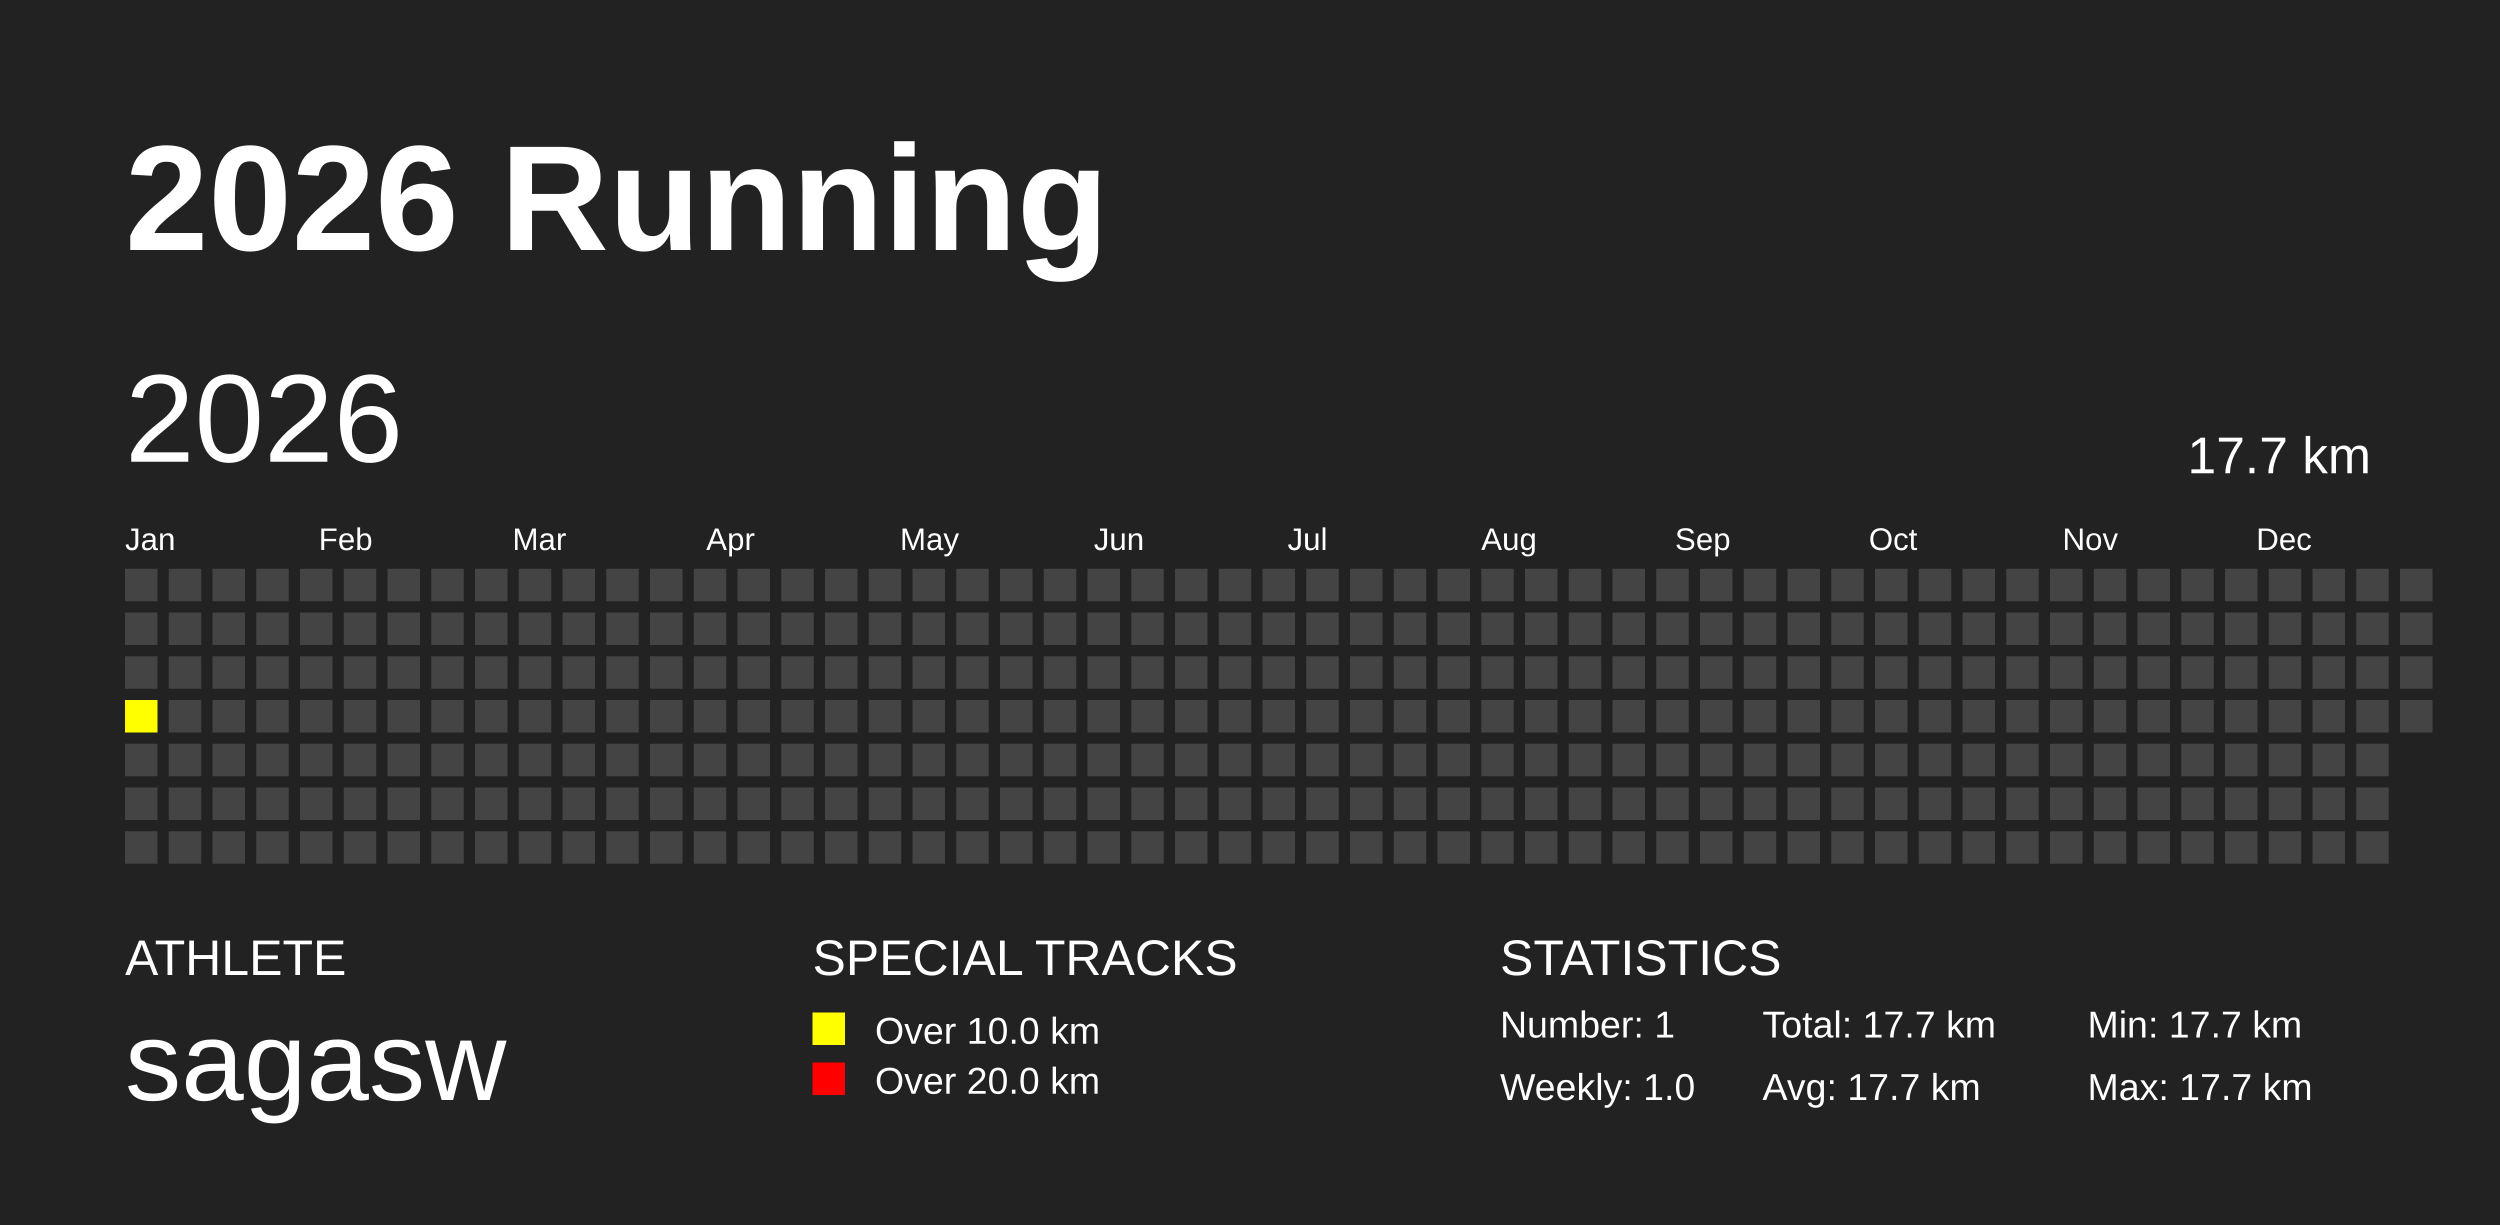
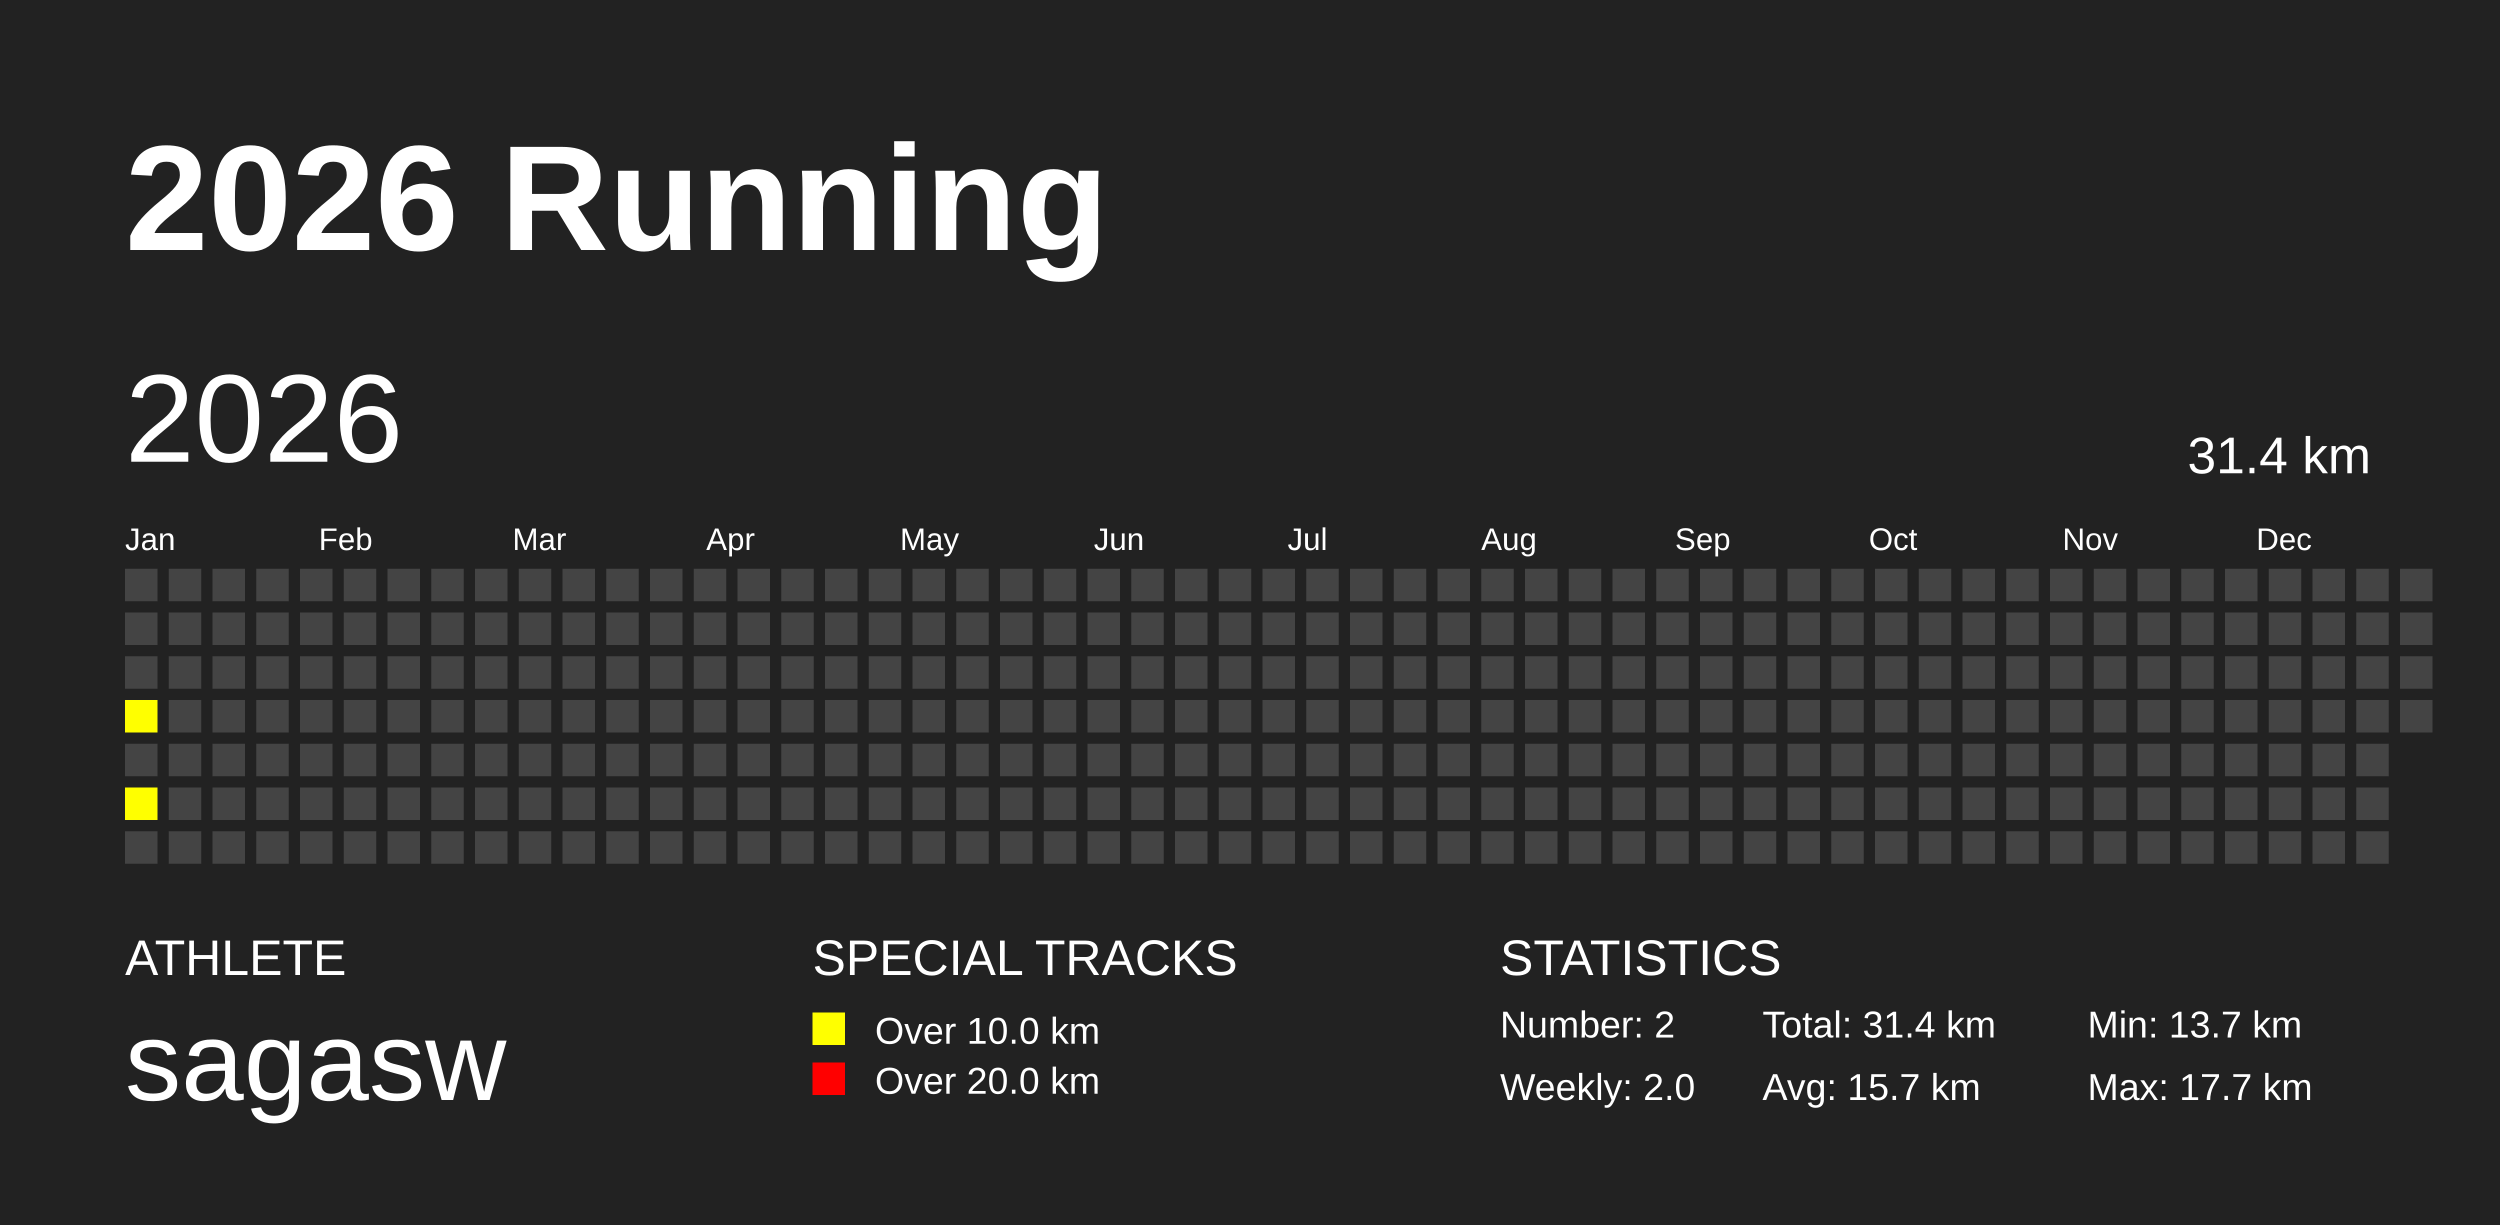
<svg xmlns="http://www.w3.org/2000/svg" baseProfile="full" height="98mm" version="1.1" viewBox="0,0,200,98" width="200mm">
  <defs />
  <rect fill="#222222" height="98" width="200" x="0" y="0" />
  <text fill="#FFFFFF" style="font-size:12px; font-family:Arial; font-weight:bold;" x="10" y="20">2026 Running</text>
  <text fill="#FFFFFF" style="font-size:4px; font-family:Arial" x="10" y="78">ATHLETE</text>
  <text fill="#FFFFFF" style="font-size:9px; font-family:Arial" x="10" y="88">sagasw</text>
  <text fill="#FFFFFF" style="font-size:4px; font-family:Arial" x="65" y="78">SPECIAL TRACKS</text>
  <rect fill="yellow" height="2.6" width="2.6" x="65" y="81" />
  <text fill="#FFFFFF" style="font-size:3px; font-family:Arial" x="70" y="83.5">Over 10.0 km</text>
  <rect fill="red" height="2.6" width="2.6" x="65" y="85" />
  <text fill="#FFFFFF" style="font-size:3px; font-family:Arial" x="70" y="87.5">Over 20.0 km</text>
  <text fill="#FFFFFF" style="font-size:4px; font-family:Arial" x="120" y="78">STATISTICS</text>
-   <text fill="#FFFFFF" style="font-size:3px; font-family:Arial" x="120" y="83">Number: 1</text>
-   <text fill="#FFFFFF" style="font-size:3px; font-family:Arial" x="120" y="88">Weekly: 1.0</text>
-   <text fill="#FFFFFF" style="font-size:3px; font-family:Arial" x="141" y="83">Total: 17.7 km</text>
-   <text fill="#FFFFFF" style="font-size:3px; font-family:Arial" x="141" y="88">Avg: 17.7 km</text>
-   <text fill="#FFFFFF" style="font-size:3px; font-family:Arial" x="167" y="83">Min: 17.7 km</text>
+   <text fill="#FFFFFF" style="font-size:3px; font-family:Arial" x="120" y="83">Number: 2</text>
+   <text fill="#FFFFFF" style="font-size:3px; font-family:Arial" x="120" y="88">Weekly: 2.0</text>
+   <text fill="#FFFFFF" style="font-size:3px; font-family:Arial" x="141" y="83">Total: 31.4 km</text>
+   <text fill="#FFFFFF" style="font-size:3px; font-family:Arial" x="141" y="88">Avg: 15.7 km</text>
+   <text fill="#FFFFFF" style="font-size:3px; font-family:Arial" x="167" y="83">Min: 13.7 km</text>
  <text fill="#FFFFFF" style="font-size:3px; font-family:Arial" x="167" y="88">Max: 17.7 km</text>
  <text dominant-baseline="hanging" fill="#FFFFFF" style="font-size:10.0px; font-family:Arial;" x="10" y="30">2026</text>
-   <text dominant-baseline="hanging" fill="#FFFFFF" style="font-size:4.125px; font-family:Arial;" x="175" y="35">17.7 km</text>
+   <text dominant-baseline="hanging" fill="#FFFFFF" style="font-size:4.125px; font-family:Arial;" x="175" y="35">31.4 km</text>
  <text fill="#FFFFFF" style="font-size:2.5px; font-family:Arial" x="10.0" y="44">Jan</text>
  <text fill="#FFFFFF" style="font-size:2.5px; font-family:Arial" x="25.5" y="44">Feb</text>
  <text fill="#FFFFFF" style="font-size:2.5px; font-family:Arial" x="41.0" y="44">Mar</text>
  <text fill="#FFFFFF" style="font-size:2.5px; font-family:Arial" x="56.5" y="44">Apr</text>
  <text fill="#FFFFFF" style="font-size:2.5px; font-family:Arial" x="72.0" y="44">May</text>
  <text fill="#FFFFFF" style="font-size:2.5px; font-family:Arial" x="87.5" y="44">Jun</text>
  <text fill="#FFFFFF" style="font-size:2.5px; font-family:Arial" x="103.0" y="44">Jul</text>
  <text fill="#FFFFFF" style="font-size:2.5px; font-family:Arial" x="118.5" y="44">Aug</text>
  <text fill="#FFFFFF" style="font-size:2.5px; font-family:Arial" x="134.0" y="44">Sep</text>
  <text fill="#FFFFFF" style="font-size:2.5px; font-family:Arial" x="149.5" y="44">Oct</text>
  <text fill="#FFFFFF" style="font-size:2.5px; font-family:Arial" x="165.0" y="44">Nov</text>
  <text fill="#FFFFFF" style="font-size:2.5px; font-family:Arial" x="180.5" y="44">Dec</text>
  <rect fill="#444444" height="2.6" width="2.6" x="10.0" y="45.5" />
  <rect fill="#444444" height="2.6" width="2.6" x="10.0" y="49.0" />
  <rect fill="#444444" height="2.6" width="2.6" x="10.0" y="52.5" />
  <rect fill="yellow" height="2.6" width="2.6" x="10.0" y="56.0" />
  <rect fill="#444444" height="2.6" width="2.6" x="10.0" y="59.5" />
-   <rect fill="#444444" height="2.6" width="2.6" x="10.0" y="63.0" />
+   <rect fill="yellow" height="2.6" width="2.6" x="10.0" y="63.0" />
  <rect fill="#444444" height="2.6" width="2.6" x="10.0" y="66.5" />
  <rect fill="#444444" height="2.6" width="2.6" x="13.5" y="45.5" />
  <rect fill="#444444" height="2.6" width="2.6" x="13.5" y="49.0" />
  <rect fill="#444444" height="2.6" width="2.6" x="13.5" y="52.5" />
  <rect fill="#444444" height="2.6" width="2.6" x="13.5" y="56.0" />
  <rect fill="#444444" height="2.6" width="2.6" x="13.5" y="59.5" />
  <rect fill="#444444" height="2.6" width="2.6" x="13.5" y="63.0" />
  <rect fill="#444444" height="2.6" width="2.6" x="13.5" y="66.5" />
  <rect fill="#444444" height="2.6" width="2.6" x="17.0" y="45.5" />
  <rect fill="#444444" height="2.6" width="2.6" x="17.0" y="49.0" />
  <rect fill="#444444" height="2.6" width="2.6" x="17.0" y="52.5" />
  <rect fill="#444444" height="2.6" width="2.6" x="17.0" y="56.0" />
  <rect fill="#444444" height="2.6" width="2.6" x="17.0" y="59.5" />
  <rect fill="#444444" height="2.6" width="2.6" x="17.0" y="63.0" />
  <rect fill="#444444" height="2.6" width="2.6" x="17.0" y="66.5" />
  <rect fill="#444444" height="2.6" width="2.6" x="20.5" y="45.5" />
  <rect fill="#444444" height="2.6" width="2.6" x="20.5" y="49.0" />
  <rect fill="#444444" height="2.6" width="2.6" x="20.5" y="52.5" />
  <rect fill="#444444" height="2.6" width="2.6" x="20.5" y="56.0" />
  <rect fill="#444444" height="2.6" width="2.6" x="20.5" y="59.5" />
  <rect fill="#444444" height="2.6" width="2.6" x="20.5" y="63.0" />
  <rect fill="#444444" height="2.6" width="2.6" x="20.5" y="66.5" />
  <rect fill="#444444" height="2.6" width="2.6" x="24.0" y="45.5" />
  <rect fill="#444444" height="2.6" width="2.6" x="24.0" y="49.0" />
  <rect fill="#444444" height="2.6" width="2.6" x="24.0" y="52.5" />
  <rect fill="#444444" height="2.6" width="2.6" x="24.0" y="56.0" />
  <rect fill="#444444" height="2.6" width="2.6" x="24.0" y="59.5" />
  <rect fill="#444444" height="2.6" width="2.6" x="24.0" y="63.0" />
  <rect fill="#444444" height="2.6" width="2.6" x="24.0" y="66.5" />
  <rect fill="#444444" height="2.6" width="2.6" x="27.5" y="45.5" />
  <rect fill="#444444" height="2.6" width="2.6" x="27.5" y="49.0" />
  <rect fill="#444444" height="2.6" width="2.6" x="27.5" y="52.5" />
  <rect fill="#444444" height="2.6" width="2.6" x="27.5" y="56.0" />
  <rect fill="#444444" height="2.6" width="2.6" x="27.5" y="59.5" />
  <rect fill="#444444" height="2.6" width="2.6" x="27.5" y="63.0" />
  <rect fill="#444444" height="2.6" width="2.6" x="27.5" y="66.5" />
  <rect fill="#444444" height="2.6" width="2.6" x="31.0" y="45.5" />
  <rect fill="#444444" height="2.6" width="2.6" x="31.0" y="49.0" />
  <rect fill="#444444" height="2.6" width="2.6" x="31.0" y="52.5" />
  <rect fill="#444444" height="2.6" width="2.6" x="31.0" y="56.0" />
  <rect fill="#444444" height="2.6" width="2.6" x="31.0" y="59.5" />
  <rect fill="#444444" height="2.6" width="2.6" x="31.0" y="63.0" />
  <rect fill="#444444" height="2.6" width="2.6" x="31.0" y="66.5" />
  <rect fill="#444444" height="2.6" width="2.6" x="34.5" y="45.5" />
  <rect fill="#444444" height="2.6" width="2.6" x="34.5" y="49.0" />
  <rect fill="#444444" height="2.6" width="2.6" x="34.5" y="52.5" />
  <rect fill="#444444" height="2.6" width="2.6" x="34.5" y="56.0" />
  <rect fill="#444444" height="2.6" width="2.6" x="34.5" y="59.5" />
  <rect fill="#444444" height="2.6" width="2.6" x="34.5" y="63.0" />
  <rect fill="#444444" height="2.6" width="2.6" x="34.5" y="66.5" />
  <rect fill="#444444" height="2.6" width="2.6" x="38.0" y="45.5" />
  <rect fill="#444444" height="2.6" width="2.6" x="38.0" y="49.0" />
  <rect fill="#444444" height="2.6" width="2.6" x="38.0" y="52.5" />
  <rect fill="#444444" height="2.6" width="2.6" x="38.0" y="56.0" />
  <rect fill="#444444" height="2.6" width="2.6" x="38.0" y="59.5" />
  <rect fill="#444444" height="2.6" width="2.6" x="38.0" y="63.0" />
  <rect fill="#444444" height="2.6" width="2.6" x="38.0" y="66.5" />
  <rect fill="#444444" height="2.6" width="2.6" x="41.5" y="45.5" />
  <rect fill="#444444" height="2.6" width="2.6" x="41.5" y="49.0" />
  <rect fill="#444444" height="2.6" width="2.6" x="41.5" y="52.5" />
  <rect fill="#444444" height="2.6" width="2.6" x="41.5" y="56.0" />
  <rect fill="#444444" height="2.6" width="2.6" x="41.5" y="59.5" />
  <rect fill="#444444" height="2.6" width="2.6" x="41.5" y="63.0" />
  <rect fill="#444444" height="2.6" width="2.6" x="41.5" y="66.5" />
  <rect fill="#444444" height="2.6" width="2.6" x="45.0" y="45.5" />
  <rect fill="#444444" height="2.6" width="2.6" x="45.0" y="49.0" />
  <rect fill="#444444" height="2.6" width="2.6" x="45.0" y="52.5" />
  <rect fill="#444444" height="2.6" width="2.6" x="45.0" y="56.0" />
  <rect fill="#444444" height="2.6" width="2.6" x="45.0" y="59.5" />
  <rect fill="#444444" height="2.6" width="2.6" x="45.0" y="63.0" />
  <rect fill="#444444" height="2.6" width="2.6" x="45.0" y="66.5" />
  <rect fill="#444444" height="2.6" width="2.6" x="48.5" y="45.5" />
  <rect fill="#444444" height="2.6" width="2.6" x="48.5" y="49.0" />
  <rect fill="#444444" height="2.6" width="2.6" x="48.5" y="52.5" />
  <rect fill="#444444" height="2.6" width="2.6" x="48.5" y="56.0" />
  <rect fill="#444444" height="2.6" width="2.6" x="48.5" y="59.5" />
  <rect fill="#444444" height="2.6" width="2.6" x="48.5" y="63.0" />
  <rect fill="#444444" height="2.6" width="2.6" x="48.5" y="66.5" />
  <rect fill="#444444" height="2.6" width="2.6" x="52.0" y="45.5" />
  <rect fill="#444444" height="2.6" width="2.6" x="52.0" y="49.0" />
  <rect fill="#444444" height="2.6" width="2.6" x="52.0" y="52.5" />
  <rect fill="#444444" height="2.6" width="2.6" x="52.0" y="56.0" />
  <rect fill="#444444" height="2.6" width="2.6" x="52.0" y="59.5" />
  <rect fill="#444444" height="2.6" width="2.6" x="52.0" y="63.0" />
  <rect fill="#444444" height="2.6" width="2.6" x="52.0" y="66.5" />
  <rect fill="#444444" height="2.6" width="2.6" x="55.5" y="45.5" />
  <rect fill="#444444" height="2.6" width="2.6" x="55.5" y="49.0" />
  <rect fill="#444444" height="2.6" width="2.6" x="55.5" y="52.5" />
  <rect fill="#444444" height="2.6" width="2.6" x="55.5" y="56.0" />
  <rect fill="#444444" height="2.6" width="2.6" x="55.5" y="59.5" />
  <rect fill="#444444" height="2.6" width="2.6" x="55.5" y="63.0" />
  <rect fill="#444444" height="2.6" width="2.6" x="55.5" y="66.5" />
  <rect fill="#444444" height="2.6" width="2.6" x="59.0" y="45.5" />
  <rect fill="#444444" height="2.6" width="2.6" x="59.0" y="49.0" />
  <rect fill="#444444" height="2.6" width="2.6" x="59.0" y="52.5" />
  <rect fill="#444444" height="2.6" width="2.6" x="59.0" y="56.0" />
  <rect fill="#444444" height="2.6" width="2.6" x="59.0" y="59.5" />
  <rect fill="#444444" height="2.6" width="2.6" x="59.0" y="63.0" />
  <rect fill="#444444" height="2.6" width="2.6" x="59.0" y="66.5" />
  <rect fill="#444444" height="2.6" width="2.6" x="62.5" y="45.5" />
  <rect fill="#444444" height="2.6" width="2.6" x="62.5" y="49.0" />
  <rect fill="#444444" height="2.6" width="2.6" x="62.5" y="52.5" />
  <rect fill="#444444" height="2.6" width="2.6" x="62.5" y="56.0" />
  <rect fill="#444444" height="2.6" width="2.6" x="62.5" y="59.5" />
  <rect fill="#444444" height="2.6" width="2.6" x="62.5" y="63.0" />
  <rect fill="#444444" height="2.6" width="2.6" x="62.5" y="66.5" />
  <rect fill="#444444" height="2.6" width="2.6" x="66.0" y="45.5" />
  <rect fill="#444444" height="2.6" width="2.6" x="66.0" y="49.0" />
  <rect fill="#444444" height="2.6" width="2.6" x="66.0" y="52.5" />
  <rect fill="#444444" height="2.6" width="2.6" x="66.0" y="56.0" />
  <rect fill="#444444" height="2.6" width="2.6" x="66.0" y="59.5" />
  <rect fill="#444444" height="2.6" width="2.6" x="66.0" y="63.0" />
  <rect fill="#444444" height="2.6" width="2.6" x="66.0" y="66.5" />
  <rect fill="#444444" height="2.6" width="2.6" x="69.5" y="45.5" />
  <rect fill="#444444" height="2.6" width="2.6" x="69.5" y="49.0" />
  <rect fill="#444444" height="2.6" width="2.6" x="69.5" y="52.5" />
  <rect fill="#444444" height="2.6" width="2.6" x="69.5" y="56.0" />
  <rect fill="#444444" height="2.6" width="2.6" x="69.5" y="59.5" />
  <rect fill="#444444" height="2.6" width="2.6" x="69.5" y="63.0" />
  <rect fill="#444444" height="2.6" width="2.6" x="69.5" y="66.5" />
  <rect fill="#444444" height="2.6" width="2.6" x="73.0" y="45.5" />
  <rect fill="#444444" height="2.6" width="2.6" x="73.0" y="49.0" />
  <rect fill="#444444" height="2.6" width="2.6" x="73.0" y="52.5" />
  <rect fill="#444444" height="2.6" width="2.6" x="73.0" y="56.0" />
  <rect fill="#444444" height="2.6" width="2.6" x="73.0" y="59.5" />
  <rect fill="#444444" height="2.6" width="2.6" x="73.0" y="63.0" />
  <rect fill="#444444" height="2.6" width="2.6" x="73.0" y="66.5" />
  <rect fill="#444444" height="2.6" width="2.6" x="76.5" y="45.5" />
  <rect fill="#444444" height="2.6" width="2.6" x="76.5" y="49.0" />
  <rect fill="#444444" height="2.6" width="2.6" x="76.5" y="52.5" />
  <rect fill="#444444" height="2.6" width="2.6" x="76.5" y="56.0" />
  <rect fill="#444444" height="2.6" width="2.6" x="76.5" y="59.5" />
  <rect fill="#444444" height="2.6" width="2.6" x="76.5" y="63.0" />
  <rect fill="#444444" height="2.6" width="2.6" x="76.5" y="66.5" />
  <rect fill="#444444" height="2.6" width="2.6" x="80.0" y="45.5" />
  <rect fill="#444444" height="2.6" width="2.6" x="80.0" y="49.0" />
  <rect fill="#444444" height="2.6" width="2.6" x="80.0" y="52.5" />
  <rect fill="#444444" height="2.6" width="2.6" x="80.0" y="56.0" />
  <rect fill="#444444" height="2.6" width="2.6" x="80.0" y="59.5" />
  <rect fill="#444444" height="2.6" width="2.6" x="80.0" y="63.0" />
  <rect fill="#444444" height="2.6" width="2.6" x="80.0" y="66.5" />
  <rect fill="#444444" height="2.6" width="2.6" x="83.5" y="45.5" />
  <rect fill="#444444" height="2.6" width="2.6" x="83.5" y="49.0" />
  <rect fill="#444444" height="2.6" width="2.6" x="83.5" y="52.5" />
  <rect fill="#444444" height="2.6" width="2.6" x="83.5" y="56.0" />
  <rect fill="#444444" height="2.6" width="2.6" x="83.5" y="59.5" />
  <rect fill="#444444" height="2.6" width="2.6" x="83.5" y="63.0" />
  <rect fill="#444444" height="2.6" width="2.6" x="83.5" y="66.5" />
  <rect fill="#444444" height="2.6" width="2.6" x="87.0" y="45.5" />
  <rect fill="#444444" height="2.6" width="2.6" x="87.0" y="49.0" />
  <rect fill="#444444" height="2.6" width="2.6" x="87.0" y="52.5" />
  <rect fill="#444444" height="2.6" width="2.6" x="87.0" y="56.0" />
  <rect fill="#444444" height="2.6" width="2.6" x="87.0" y="59.5" />
  <rect fill="#444444" height="2.6" width="2.6" x="87.0" y="63.0" />
  <rect fill="#444444" height="2.6" width="2.6" x="87.0" y="66.5" />
  <rect fill="#444444" height="2.6" width="2.6" x="90.5" y="45.5" />
  <rect fill="#444444" height="2.6" width="2.6" x="90.5" y="49.0" />
  <rect fill="#444444" height="2.6" width="2.6" x="90.5" y="52.5" />
  <rect fill="#444444" height="2.6" width="2.6" x="90.5" y="56.0" />
  <rect fill="#444444" height="2.6" width="2.6" x="90.5" y="59.5" />
  <rect fill="#444444" height="2.6" width="2.6" x="90.5" y="63.0" />
  <rect fill="#444444" height="2.6" width="2.6" x="90.5" y="66.5" />
  <rect fill="#444444" height="2.6" width="2.6" x="94.0" y="45.5" />
  <rect fill="#444444" height="2.6" width="2.6" x="94.0" y="49.0" />
  <rect fill="#444444" height="2.6" width="2.6" x="94.0" y="52.5" />
  <rect fill="#444444" height="2.6" width="2.6" x="94.0" y="56.0" />
  <rect fill="#444444" height="2.6" width="2.6" x="94.0" y="59.5" />
  <rect fill="#444444" height="2.6" width="2.6" x="94.0" y="63.0" />
  <rect fill="#444444" height="2.6" width="2.6" x="94.0" y="66.5" />
  <rect fill="#444444" height="2.6" width="2.6" x="97.5" y="45.5" />
  <rect fill="#444444" height="2.6" width="2.6" x="97.5" y="49.0" />
  <rect fill="#444444" height="2.6" width="2.6" x="97.5" y="52.5" />
  <rect fill="#444444" height="2.6" width="2.6" x="97.5" y="56.0" />
  <rect fill="#444444" height="2.6" width="2.6" x="97.5" y="59.5" />
  <rect fill="#444444" height="2.6" width="2.6" x="97.5" y="63.0" />
  <rect fill="#444444" height="2.6" width="2.6" x="97.5" y="66.5" />
  <rect fill="#444444" height="2.6" width="2.6" x="101.0" y="45.5" />
  <rect fill="#444444" height="2.6" width="2.6" x="101.0" y="49.0" />
  <rect fill="#444444" height="2.6" width="2.6" x="101.0" y="52.5" />
  <rect fill="#444444" height="2.6" width="2.6" x="101.0" y="56.0" />
  <rect fill="#444444" height="2.6" width="2.6" x="101.0" y="59.5" />
  <rect fill="#444444" height="2.6" width="2.6" x="101.0" y="63.0" />
  <rect fill="#444444" height="2.6" width="2.6" x="101.0" y="66.5" />
  <rect fill="#444444" height="2.6" width="2.6" x="104.5" y="45.5" />
  <rect fill="#444444" height="2.6" width="2.6" x="104.5" y="49.0" />
  <rect fill="#444444" height="2.6" width="2.6" x="104.5" y="52.5" />
  <rect fill="#444444" height="2.6" width="2.6" x="104.5" y="56.0" />
  <rect fill="#444444" height="2.6" width="2.6" x="104.5" y="59.5" />
  <rect fill="#444444" height="2.6" width="2.6" x="104.5" y="63.0" />
  <rect fill="#444444" height="2.6" width="2.6" x="104.5" y="66.5" />
  <rect fill="#444444" height="2.6" width="2.6" x="108.0" y="45.5" />
  <rect fill="#444444" height="2.6" width="2.6" x="108.0" y="49.0" />
  <rect fill="#444444" height="2.6" width="2.6" x="108.0" y="52.5" />
  <rect fill="#444444" height="2.6" width="2.6" x="108.0" y="56.0" />
  <rect fill="#444444" height="2.6" width="2.6" x="108.0" y="59.5" />
  <rect fill="#444444" height="2.6" width="2.6" x="108.0" y="63.0" />
  <rect fill="#444444" height="2.6" width="2.6" x="108.0" y="66.5" />
  <rect fill="#444444" height="2.6" width="2.6" x="111.5" y="45.5" />
  <rect fill="#444444" height="2.6" width="2.6" x="111.5" y="49.0" />
  <rect fill="#444444" height="2.6" width="2.6" x="111.5" y="52.5" />
  <rect fill="#444444" height="2.6" width="2.6" x="111.5" y="56.0" />
  <rect fill="#444444" height="2.6" width="2.6" x="111.5" y="59.5" />
  <rect fill="#444444" height="2.6" width="2.6" x="111.5" y="63.0" />
  <rect fill="#444444" height="2.6" width="2.6" x="111.5" y="66.5" />
  <rect fill="#444444" height="2.6" width="2.6" x="115.0" y="45.5" />
  <rect fill="#444444" height="2.6" width="2.6" x="115.0" y="49.0" />
  <rect fill="#444444" height="2.6" width="2.6" x="115.0" y="52.5" />
  <rect fill="#444444" height="2.6" width="2.6" x="115.0" y="56.0" />
  <rect fill="#444444" height="2.6" width="2.6" x="115.0" y="59.5" />
  <rect fill="#444444" height="2.6" width="2.6" x="115.0" y="63.0" />
  <rect fill="#444444" height="2.6" width="2.6" x="115.0" y="66.5" />
  <rect fill="#444444" height="2.6" width="2.6" x="118.5" y="45.5" />
  <rect fill="#444444" height="2.6" width="2.6" x="118.5" y="49.0" />
  <rect fill="#444444" height="2.6" width="2.6" x="118.5" y="52.5" />
  <rect fill="#444444" height="2.6" width="2.6" x="118.5" y="56.0" />
  <rect fill="#444444" height="2.6" width="2.6" x="118.5" y="59.5" />
  <rect fill="#444444" height="2.6" width="2.6" x="118.5" y="63.0" />
  <rect fill="#444444" height="2.6" width="2.6" x="118.5" y="66.5" />
  <rect fill="#444444" height="2.6" width="2.6" x="122.0" y="45.5" />
  <rect fill="#444444" height="2.6" width="2.6" x="122.0" y="49.0" />
  <rect fill="#444444" height="2.6" width="2.6" x="122.0" y="52.5" />
  <rect fill="#444444" height="2.6" width="2.6" x="122.0" y="56.0" />
  <rect fill="#444444" height="2.6" width="2.6" x="122.0" y="59.5" />
  <rect fill="#444444" height="2.6" width="2.6" x="122.0" y="63.0" />
  <rect fill="#444444" height="2.6" width="2.6" x="122.0" y="66.5" />
  <rect fill="#444444" height="2.6" width="2.6" x="125.5" y="45.5" />
  <rect fill="#444444" height="2.6" width="2.6" x="125.5" y="49.0" />
  <rect fill="#444444" height="2.6" width="2.6" x="125.5" y="52.5" />
  <rect fill="#444444" height="2.6" width="2.6" x="125.5" y="56.0" />
  <rect fill="#444444" height="2.6" width="2.6" x="125.5" y="59.5" />
  <rect fill="#444444" height="2.6" width="2.6" x="125.5" y="63.0" />
  <rect fill="#444444" height="2.6" width="2.6" x="125.5" y="66.5" />
  <rect fill="#444444" height="2.6" width="2.6" x="129.0" y="45.5" />
  <rect fill="#444444" height="2.6" width="2.6" x="129.0" y="49.0" />
  <rect fill="#444444" height="2.6" width="2.6" x="129.0" y="52.5" />
  <rect fill="#444444" height="2.6" width="2.6" x="129.0" y="56.0" />
  <rect fill="#444444" height="2.6" width="2.6" x="129.0" y="59.5" />
  <rect fill="#444444" height="2.6" width="2.6" x="129.0" y="63.0" />
  <rect fill="#444444" height="2.6" width="2.6" x="129.0" y="66.5" />
  <rect fill="#444444" height="2.6" width="2.6" x="132.5" y="45.5" />
  <rect fill="#444444" height="2.6" width="2.6" x="132.5" y="49.0" />
  <rect fill="#444444" height="2.6" width="2.6" x="132.5" y="52.5" />
  <rect fill="#444444" height="2.6" width="2.6" x="132.5" y="56.0" />
  <rect fill="#444444" height="2.6" width="2.6" x="132.5" y="59.5" />
  <rect fill="#444444" height="2.6" width="2.6" x="132.5" y="63.0" />
  <rect fill="#444444" height="2.6" width="2.6" x="132.5" y="66.5" />
  <rect fill="#444444" height="2.6" width="2.6" x="136.0" y="45.5" />
  <rect fill="#444444" height="2.6" width="2.6" x="136.0" y="49.0" />
  <rect fill="#444444" height="2.6" width="2.6" x="136.0" y="52.5" />
  <rect fill="#444444" height="2.6" width="2.6" x="136.0" y="56.0" />
  <rect fill="#444444" height="2.6" width="2.6" x="136.0" y="59.5" />
  <rect fill="#444444" height="2.6" width="2.6" x="136.0" y="63.0" />
  <rect fill="#444444" height="2.6" width="2.6" x="136.0" y="66.5" />
  <rect fill="#444444" height="2.6" width="2.6" x="139.5" y="45.5" />
  <rect fill="#444444" height="2.6" width="2.6" x="139.5" y="49.0" />
  <rect fill="#444444" height="2.6" width="2.6" x="139.5" y="52.5" />
  <rect fill="#444444" height="2.6" width="2.6" x="139.5" y="56.0" />
  <rect fill="#444444" height="2.6" width="2.6" x="139.5" y="59.5" />
  <rect fill="#444444" height="2.6" width="2.6" x="139.5" y="63.0" />
  <rect fill="#444444" height="2.6" width="2.6" x="139.5" y="66.5" />
  <rect fill="#444444" height="2.6" width="2.6" x="143.0" y="45.5" />
  <rect fill="#444444" height="2.6" width="2.6" x="143.0" y="49.0" />
  <rect fill="#444444" height="2.6" width="2.6" x="143.0" y="52.5" />
  <rect fill="#444444" height="2.6" width="2.6" x="143.0" y="56.0" />
  <rect fill="#444444" height="2.6" width="2.6" x="143.0" y="59.5" />
  <rect fill="#444444" height="2.6" width="2.6" x="143.0" y="63.0" />
  <rect fill="#444444" height="2.6" width="2.6" x="143.0" y="66.5" />
  <rect fill="#444444" height="2.6" width="2.6" x="146.5" y="45.5" />
  <rect fill="#444444" height="2.6" width="2.6" x="146.5" y="49.0" />
  <rect fill="#444444" height="2.6" width="2.6" x="146.5" y="52.5" />
  <rect fill="#444444" height="2.6" width="2.6" x="146.5" y="56.0" />
  <rect fill="#444444" height="2.6" width="2.6" x="146.5" y="59.5" />
  <rect fill="#444444" height="2.6" width="2.6" x="146.5" y="63.0" />
  <rect fill="#444444" height="2.6" width="2.6" x="146.5" y="66.5" />
  <rect fill="#444444" height="2.6" width="2.6" x="150.0" y="45.5" />
  <rect fill="#444444" height="2.6" width="2.6" x="150.0" y="49.0" />
  <rect fill="#444444" height="2.6" width="2.6" x="150.0" y="52.5" />
  <rect fill="#444444" height="2.6" width="2.6" x="150.0" y="56.0" />
  <rect fill="#444444" height="2.6" width="2.6" x="150.0" y="59.5" />
  <rect fill="#444444" height="2.6" width="2.6" x="150.0" y="63.0" />
  <rect fill="#444444" height="2.6" width="2.6" x="150.0" y="66.5" />
  <rect fill="#444444" height="2.6" width="2.6" x="153.5" y="45.5" />
  <rect fill="#444444" height="2.6" width="2.6" x="153.5" y="49.0" />
  <rect fill="#444444" height="2.6" width="2.6" x="153.5" y="52.5" />
  <rect fill="#444444" height="2.6" width="2.6" x="153.5" y="56.0" />
  <rect fill="#444444" height="2.6" width="2.6" x="153.5" y="59.5" />
  <rect fill="#444444" height="2.6" width="2.6" x="153.5" y="63.0" />
  <rect fill="#444444" height="2.6" width="2.6" x="153.5" y="66.5" />
  <rect fill="#444444" height="2.6" width="2.6" x="157.0" y="45.5" />
  <rect fill="#444444" height="2.6" width="2.6" x="157.0" y="49.0" />
  <rect fill="#444444" height="2.6" width="2.6" x="157.0" y="52.5" />
  <rect fill="#444444" height="2.6" width="2.6" x="157.0" y="56.0" />
  <rect fill="#444444" height="2.6" width="2.6" x="157.0" y="59.5" />
  <rect fill="#444444" height="2.6" width="2.6" x="157.0" y="63.0" />
  <rect fill="#444444" height="2.6" width="2.6" x="157.0" y="66.5" />
  <rect fill="#444444" height="2.6" width="2.6" x="160.5" y="45.5" />
  <rect fill="#444444" height="2.6" width="2.6" x="160.5" y="49.0" />
  <rect fill="#444444" height="2.6" width="2.6" x="160.5" y="52.5" />
  <rect fill="#444444" height="2.6" width="2.6" x="160.5" y="56.0" />
  <rect fill="#444444" height="2.6" width="2.6" x="160.5" y="59.5" />
  <rect fill="#444444" height="2.6" width="2.6" x="160.5" y="63.0" />
  <rect fill="#444444" height="2.6" width="2.6" x="160.5" y="66.5" />
  <rect fill="#444444" height="2.6" width="2.6" x="164.0" y="45.5" />
  <rect fill="#444444" height="2.6" width="2.6" x="164.0" y="49.0" />
  <rect fill="#444444" height="2.6" width="2.6" x="164.0" y="52.5" />
  <rect fill="#444444" height="2.6" width="2.6" x="164.0" y="56.0" />
  <rect fill="#444444" height="2.6" width="2.6" x="164.0" y="59.5" />
  <rect fill="#444444" height="2.6" width="2.6" x="164.0" y="63.0" />
  <rect fill="#444444" height="2.6" width="2.6" x="164.0" y="66.5" />
  <rect fill="#444444" height="2.6" width="2.6" x="167.5" y="45.5" />
  <rect fill="#444444" height="2.6" width="2.6" x="167.5" y="49.0" />
  <rect fill="#444444" height="2.6" width="2.6" x="167.5" y="52.5" />
  <rect fill="#444444" height="2.6" width="2.6" x="167.5" y="56.0" />
  <rect fill="#444444" height="2.6" width="2.6" x="167.5" y="59.5" />
  <rect fill="#444444" height="2.6" width="2.6" x="167.5" y="63.0" />
  <rect fill="#444444" height="2.6" width="2.6" x="167.5" y="66.5" />
  <rect fill="#444444" height="2.6" width="2.6" x="171.0" y="45.5" />
  <rect fill="#444444" height="2.6" width="2.6" x="171.0" y="49.0" />
  <rect fill="#444444" height="2.6" width="2.6" x="171.0" y="52.5" />
  <rect fill="#444444" height="2.6" width="2.6" x="171.0" y="56.0" />
  <rect fill="#444444" height="2.6" width="2.6" x="171.0" y="59.5" />
  <rect fill="#444444" height="2.6" width="2.6" x="171.0" y="63.0" />
  <rect fill="#444444" height="2.6" width="2.6" x="171.0" y="66.5" />
  <rect fill="#444444" height="2.6" width="2.6" x="174.5" y="45.5" />
  <rect fill="#444444" height="2.6" width="2.6" x="174.5" y="49.0" />
  <rect fill="#444444" height="2.6" width="2.6" x="174.5" y="52.5" />
  <rect fill="#444444" height="2.6" width="2.6" x="174.5" y="56.0" />
  <rect fill="#444444" height="2.6" width="2.6" x="174.5" y="59.5" />
  <rect fill="#444444" height="2.6" width="2.6" x="174.5" y="63.0" />
  <rect fill="#444444" height="2.6" width="2.6" x="174.5" y="66.5" />
  <rect fill="#444444" height="2.6" width="2.6" x="178.0" y="45.5" />
  <rect fill="#444444" height="2.6" width="2.6" x="178.0" y="49.0" />
  <rect fill="#444444" height="2.6" width="2.6" x="178.0" y="52.5" />
  <rect fill="#444444" height="2.6" width="2.6" x="178.0" y="56.0" />
  <rect fill="#444444" height="2.6" width="2.6" x="178.0" y="59.5" />
  <rect fill="#444444" height="2.6" width="2.6" x="178.0" y="63.0" />
  <rect fill="#444444" height="2.6" width="2.6" x="178.0" y="66.5" />
  <rect fill="#444444" height="2.6" width="2.6" x="181.5" y="45.5" />
  <rect fill="#444444" height="2.6" width="2.6" x="181.5" y="49.0" />
  <rect fill="#444444" height="2.6" width="2.6" x="181.5" y="52.5" />
  <rect fill="#444444" height="2.6" width="2.6" x="181.5" y="56.0" />
  <rect fill="#444444" height="2.6" width="2.6" x="181.5" y="59.5" />
  <rect fill="#444444" height="2.6" width="2.6" x="181.5" y="63.0" />
  <rect fill="#444444" height="2.6" width="2.6" x="181.5" y="66.5" />
  <rect fill="#444444" height="2.6" width="2.6" x="185.0" y="45.5" />
  <rect fill="#444444" height="2.6" width="2.6" x="185.0" y="49.0" />
  <rect fill="#444444" height="2.6" width="2.6" x="185.0" y="52.5" />
  <rect fill="#444444" height="2.6" width="2.6" x="185.0" y="56.0" />
  <rect fill="#444444" height="2.6" width="2.6" x="185.0" y="59.5" />
  <rect fill="#444444" height="2.6" width="2.6" x="185.0" y="63.0" />
  <rect fill="#444444" height="2.6" width="2.6" x="185.0" y="66.5" />
  <rect fill="#444444" height="2.6" width="2.6" x="188.5" y="45.5" />
  <rect fill="#444444" height="2.6" width="2.6" x="188.5" y="49.0" />
  <rect fill="#444444" height="2.6" width="2.6" x="188.5" y="52.5" />
  <rect fill="#444444" height="2.6" width="2.6" x="188.5" y="56.0" />
  <rect fill="#444444" height="2.6" width="2.6" x="188.5" y="59.5" />
  <rect fill="#444444" height="2.6" width="2.6" x="188.5" y="63.0" />
  <rect fill="#444444" height="2.6" width="2.6" x="188.5" y="66.5" />
  <rect fill="#444444" height="2.6" width="2.6" x="192.0" y="45.5" />
  <rect fill="#444444" height="2.6" width="2.6" x="192.0" y="49.0" />
  <rect fill="#444444" height="2.6" width="2.6" x="192.0" y="52.5" />
  <rect fill="#444444" height="2.6" width="2.6" x="192.0" y="56.0" />
</svg>
